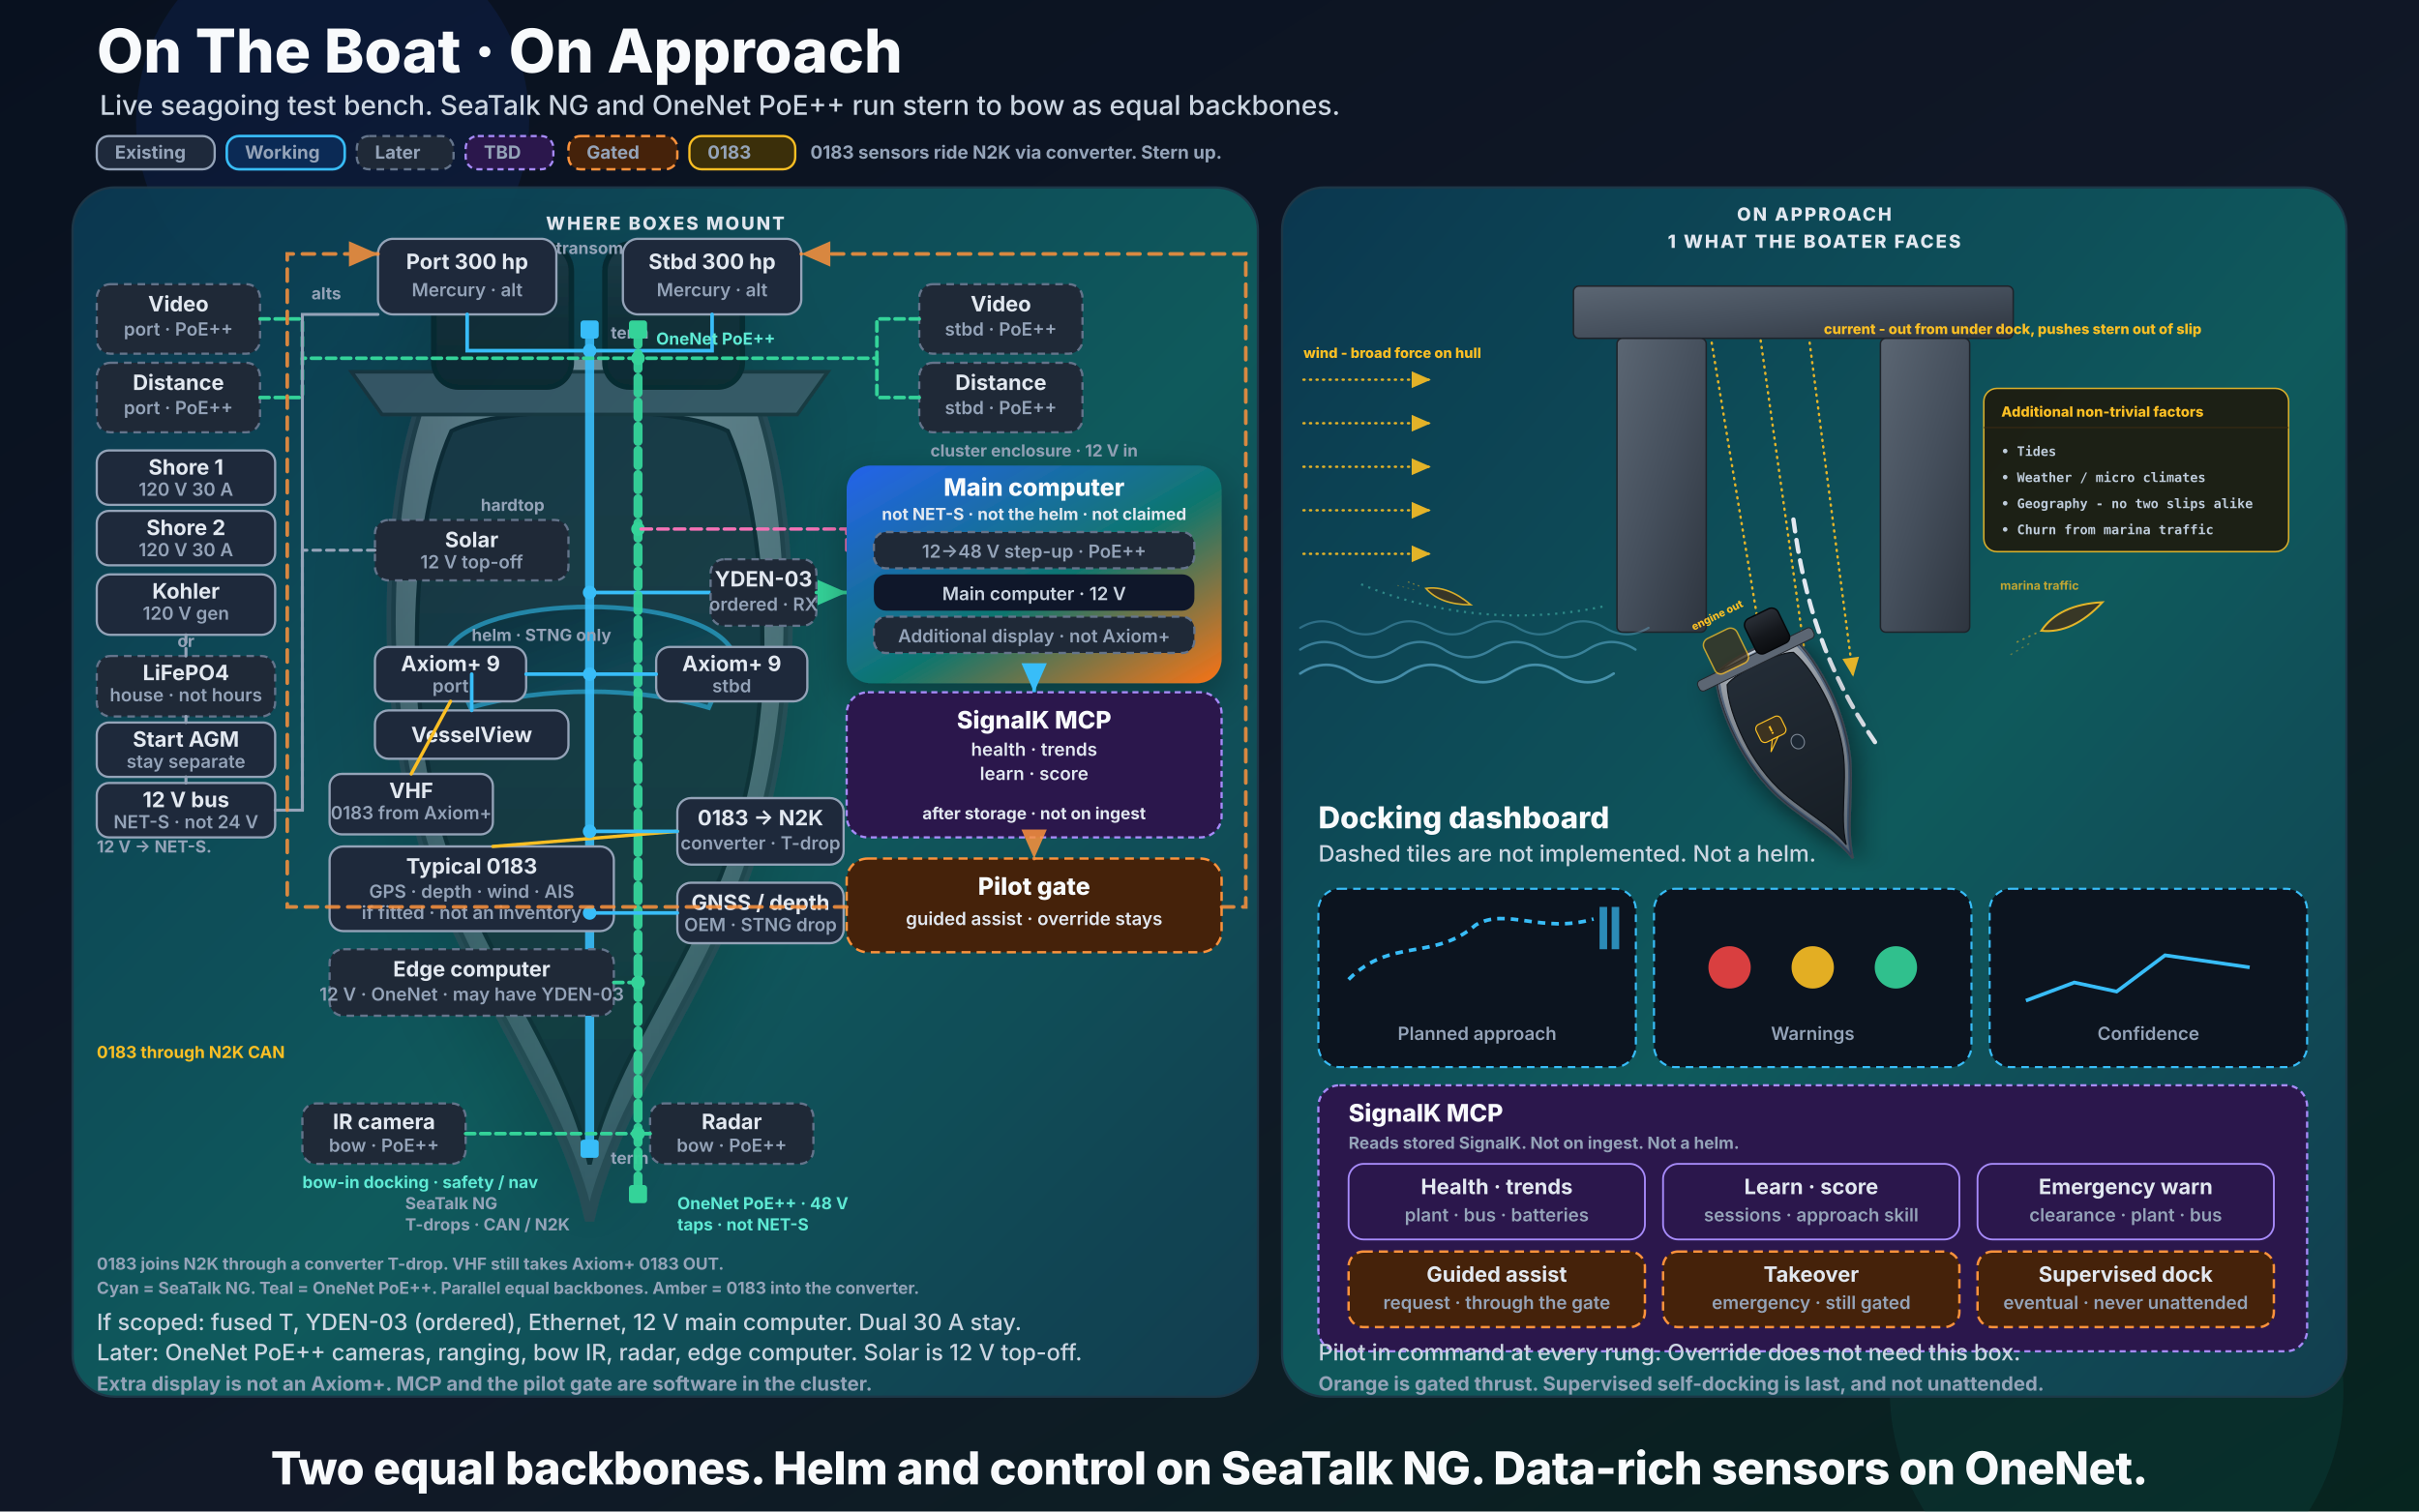
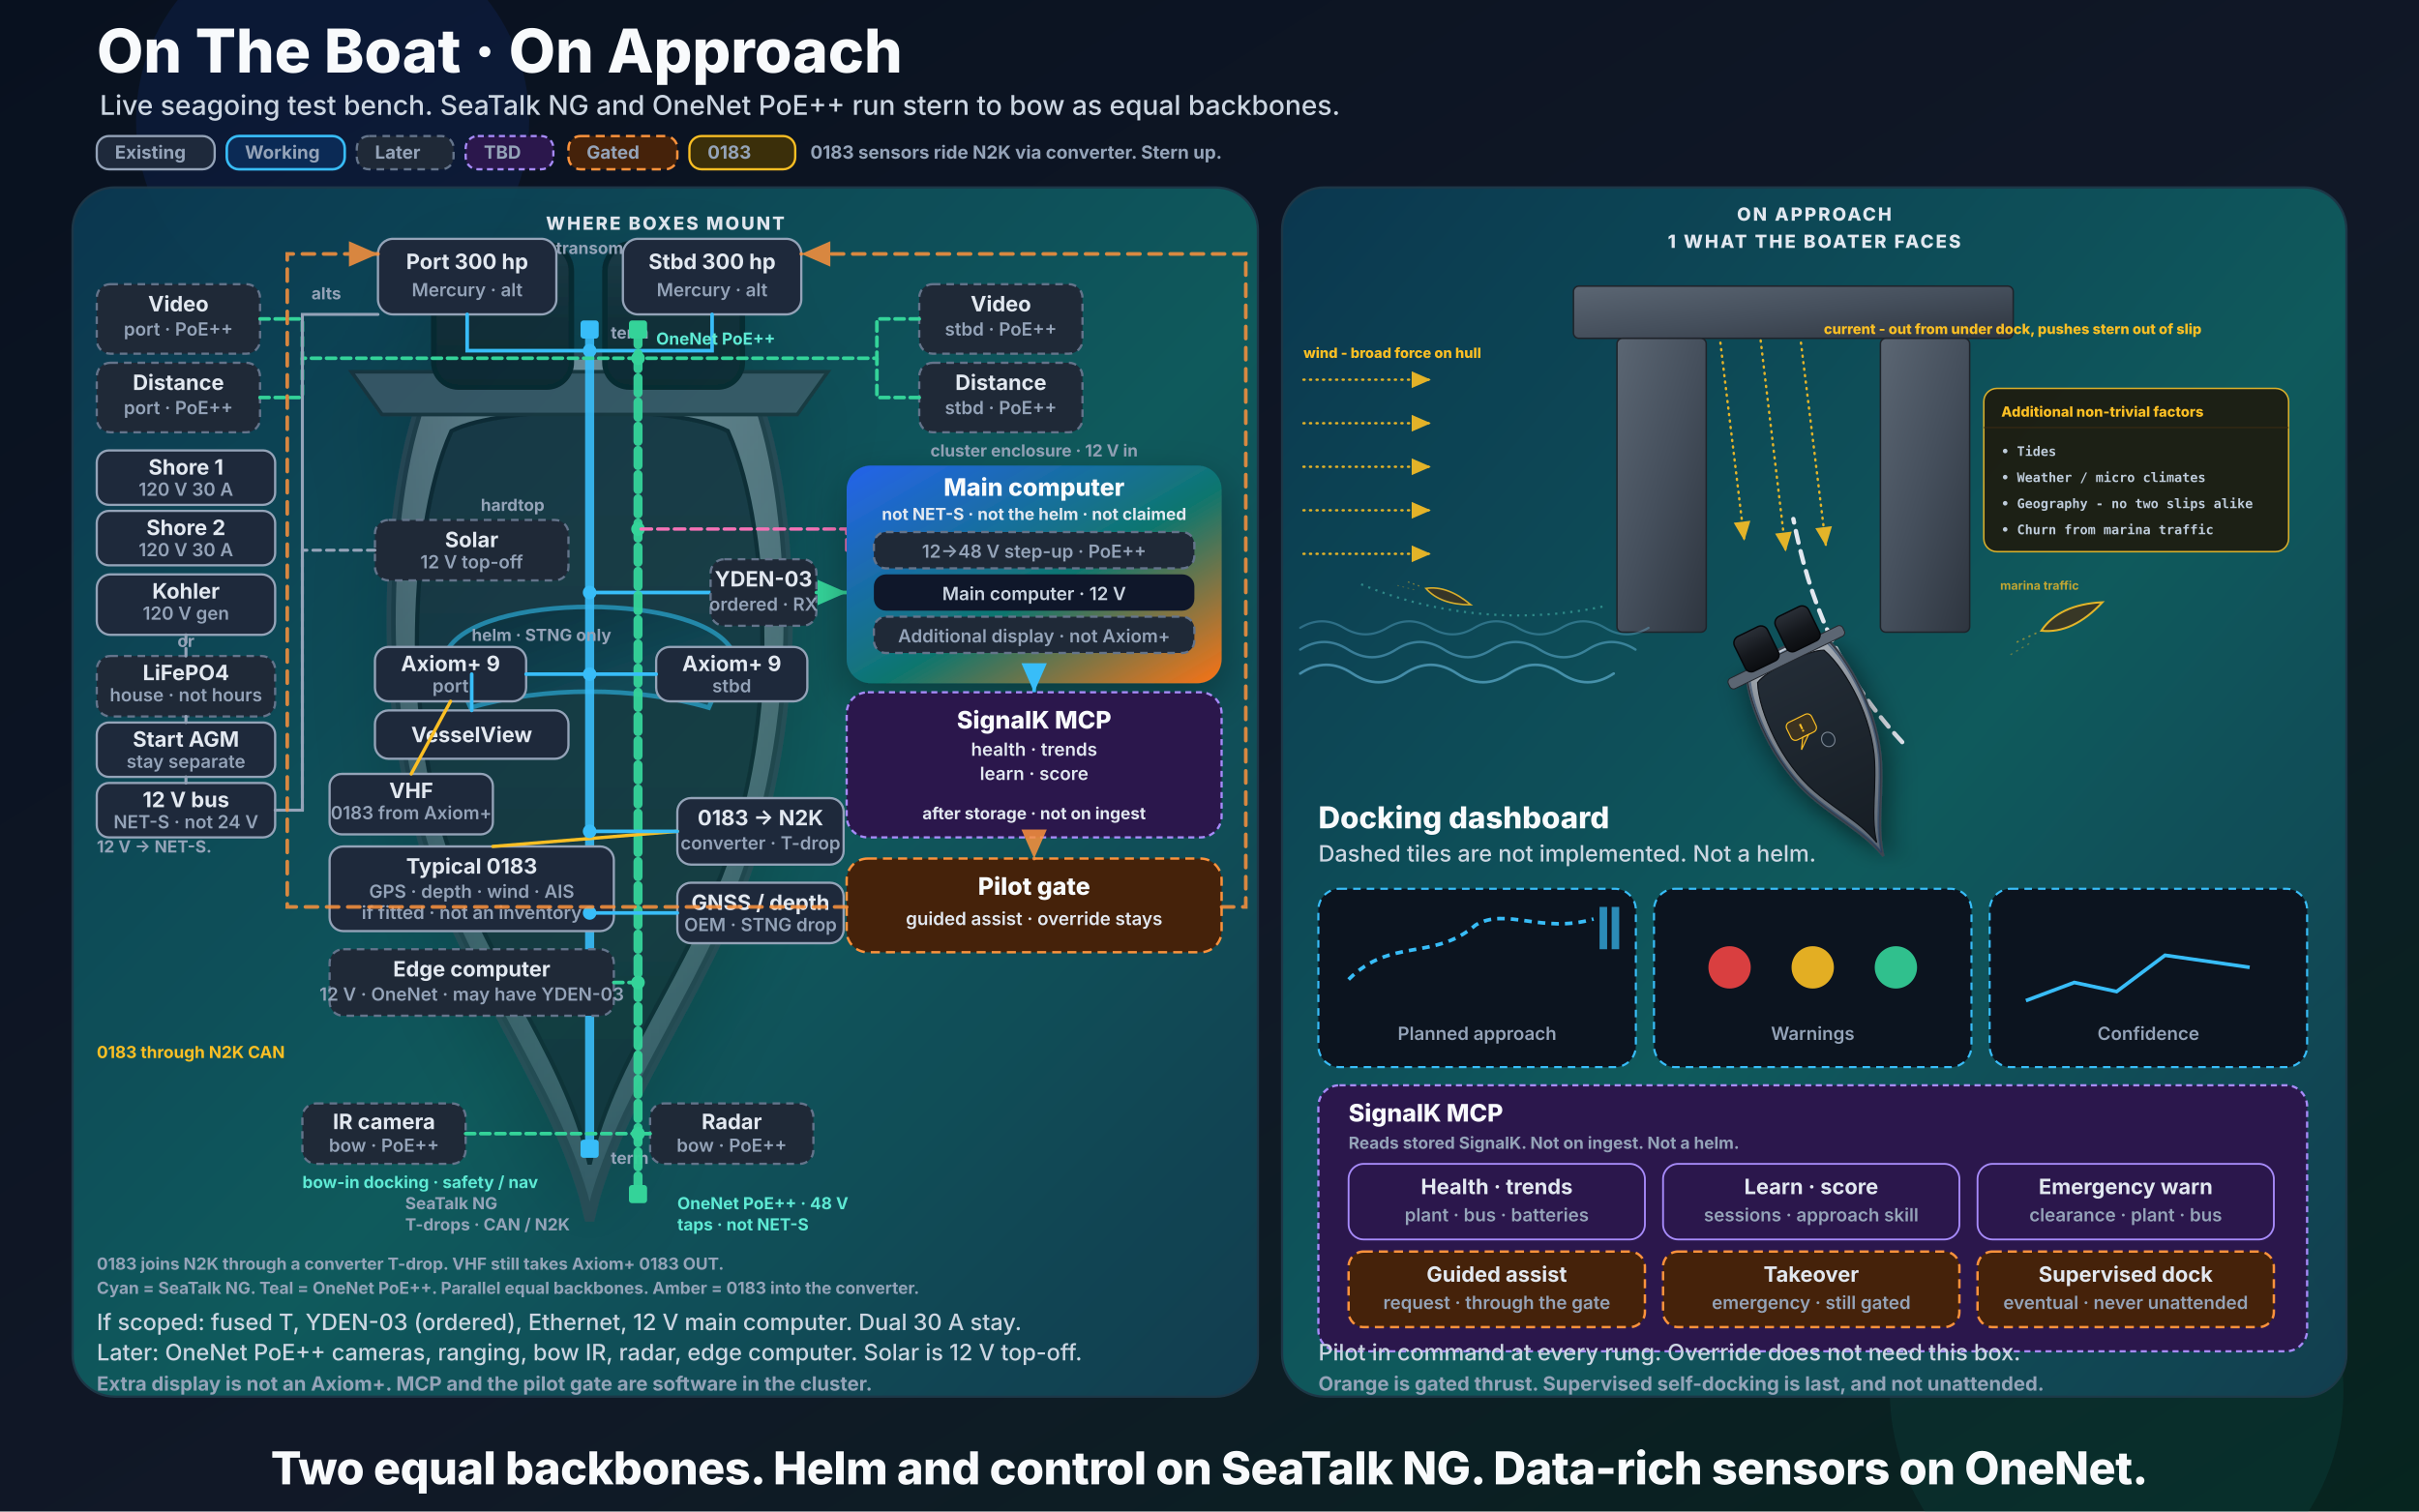
<svg xmlns="http://www.w3.org/2000/svg" width="1600" height="1000" viewBox="0 0 1600 1000" role="img" aria-labelledby="title desc">
  <defs>
    <linearGradient id="bg" x1="0" y1="0" x2="1" y2="1">
      <stop offset="0" stop-color="#08111f" />
      <stop offset="0.55" stop-color="#111827" />
      <stop offset="1" stop-color="#06251f" />
    </linearGradient>
    <linearGradient id="water" x1="0" y1="0" x2="1" y2="1">
      <stop offset="0" stop-color="#0b3a53" />
      <stop offset="0.55" stop-color="#0f5f61" />
      <stop offset="1" stop-color="#123f53" />
    </linearGradient>
    <linearGradient id="dock" x1="0" y1="0" x2="1" y2="1">
      <stop offset="0" stop-color="#5b6673" />
      <stop offset="0.5" stop-color="#454f5c" />
      <stop offset="1" stop-color="#2e353f" />
    </linearGradient>
    <linearGradient id="hull" x1="0" y1="1" x2="0" y2="0">
      <stop offset="0" stop-color="#54606d" />
      <stop offset="0.42" stop-color="#8b96a2" />
      <stop offset="0.78" stop-color="#b7c0cb" />
      <stop offset="1" stop-color="#c7cfd8" />
    </linearGradient>
    <linearGradient id="hullShade" x1="0" y1="0" x2="1" y2="0">
      <stop offset="0" stop-color="#000000" stop-opacity="0.28" />
      <stop offset="0.5" stop-color="#000000" stop-opacity="0" />
      <stop offset="1" stop-color="#000000" stop-opacity="0.22" />
    </linearGradient>
    <linearGradient id="deck" x1="0" y1="0" x2="0" y2="1">
      <stop offset="0" stop-color="#232c36" />
      <stop offset="1" stop-color="#161d24" />
    </linearGradient>
    <linearGradient id="darkGlass" x1="0" y1="0" x2="1" y2="1">
      <stop offset="0" stop-color="#0b1220" />
      <stop offset="1" stop-color="#164e63" />
    </linearGradient>
    <linearGradient id="cowl" x1="0" y1="0" x2="0" y2="1">
      <stop offset="0" stop-color="#2a2f37" />
      <stop offset="0.55" stop-color="#15181d" />
      <stop offset="1" stop-color="#0b0d10" />
    </linearGradient>
    <linearGradient id="cluster" x1="0" y1="0" x2="1" y2="1">
      <stop offset="0" stop-color="#2563eb" />
      <stop offset="0.55" stop-color="#0f766e" />
      <stop offset="1" stop-color="#f97316" />
    </linearGradient>
    <filter id="shadow" x="-20%" y="-20%" width="140%" height="140%">
      <feDropShadow dx="0" dy="10" stdDeviation="14" flood-color="#000" flood-opacity="0.32" />
    </filter>
    <filter id="hullshadow" x="-30%" y="-30%" width="160%" height="160%">
      <feDropShadow dx="0" dy="10" stdDeviation="14" flood-color="#000000" flood-opacity="0.5" />
    </filter>
    <marker id="arrowC" markerWidth="10" markerHeight="10" refX="8" refY="3.5" orient="auto">
      <path d="M0,0 L8,3.5 L0,7 z" fill="#38bdf8" />
    </marker>
    <marker id="arrowG" markerWidth="10" markerHeight="10" refX="8" refY="3.5" orient="auto">
      <path d="M0,0 L8,3.5 L0,7 z" fill="#34d399" />
    </marker>
    <marker id="arrowO" markerWidth="10" markerHeight="10" refX="8" refY="3.5" orient="auto">
      <path d="M0,0 L8,3.5 L0,7 z" fill="#fb923c" />
    </marker>
    <marker id="arrowH" markerWidth="10" markerHeight="10" refX="8" refY="3.5" orient="auto">
      <path d="M0,0 L8,3.5 L0,7 z" fill="#fbbf24" />
    </marker>
    <style>
      .title{font:800 40px -apple-system,BlinkMacSystemFont,"Segoe UI",sans-serif;fill:#f8fafc}
      .sub{font:500 18px -apple-system,BlinkMacSystemFont,"Segoe UI",sans-serif;fill:#cbd5e1}
      .h{font:800 20px -apple-system,BlinkMacSystemFont,"Segoe UI",sans-serif;fill:#f8fafc}
      .h2{font:800 16px -apple-system,BlinkMacSystemFont,"Segoe UI",sans-serif;fill:#f8fafc}
      .s{font:500 15px -apple-system,BlinkMacSystemFont,"Segoe UI",sans-serif;fill:#cbd5e1}
      .t{font:700 13px -apple-system,BlinkMacSystemFont,"Segoe UI",sans-serif;fill:#94a3b8}
      .key{font:700 12px -apple-system,BlinkMacSystemFont,"Segoe UI",sans-serif;fill:#94a3b8}
      .orient{font:800 12px -apple-system,BlinkMacSystemFont,"Segoe UI",sans-serif;fill:#e2e8f0;letter-spacing:1.3}
      .boxn{font:700 14px -apple-system,BlinkMacSystemFont,"Segoe UI",sans-serif;fill:#e2e8f0;text-anchor:middle}
      .boxs{font:600 12px -apple-system,BlinkMacSystemFont,"Segoe UI",sans-serif;fill:#94a3b8;text-anchor:middle}
      .tiny{font:700 11px -apple-system,BlinkMacSystemFont,"Segoe UI",sans-serif;fill:#94a3b8}
      .lede{font:800 13px -apple-system,BlinkMacSystemFont,"Segoe UI",sans-serif;letter-spacing:0}
      .mono{font:700 12px ui-monospace,SFMono-Regular,Menlo,Consolas,monospace;fill:#dbeafe;letter-spacing:0}
      .panel{fill:#111827;stroke:#263244;stroke-width:1.6;filter:url(#shadow)}
      .exist{fill:#1e293b;stroke:#94a3b8;stroke-width:1.5}
      .work{fill:#0b2a55;stroke:#38bdf8;stroke-width:1.7}
      .future{fill:#1f2937;stroke:#64748b;stroke-width:1.5;stroke-dasharray:5 4}
      .tbd{fill:#2b174c;stroke:#a78bfa;stroke-width:1.5;stroke-dasharray:4 3}
      .gate{fill:#45220a;stroke:#fb923c;stroke-width:1.6;stroke-dasharray:6 4}
      .laterView{fill:#0c141f;stroke:#38bdf8;stroke-width:1.4;stroke-dasharray:5 4}
      .n2k{stroke:#38bdf8;stroke-width:6;fill:none;stroke-linecap:round;opacity:0.9}
      .n2kdrop{stroke:#38bdf8;stroke-width:2.4;fill:none;stroke-linecap:round}
      .data{stroke:#38bdf8;stroke-width:2.4;fill:none;marker-end:url(#arrowC);stroke-linecap:round}
      .one{stroke:#34d399;stroke-width:6;fill:none;stroke-dasharray:10 6;stroke-linecap:round;opacity:0.95}
      .onedrop{stroke:#34d399;stroke-width:2.4;fill:none;stroke-dasharray:6 4;stroke-linecap:round}
      .oned{stroke:#34d399;stroke-width:2.4;fill:none;stroke-dasharray:7 5;marker-end:url(#arrowG);stroke-linecap:round}
      .eth{stroke:#34d399;stroke-width:2.4;fill:none;marker-end:url(#arrowG);stroke-linecap:round}
      .pwr{stroke:#94a3b8;stroke-width:2;fill:none;stroke-linecap:round}
      .pwrd{stroke:#94a3b8;stroke-width:2;fill:none;stroke-dasharray:5 4;stroke-linecap:round}
      .n0183{stroke:#fbbf24;stroke-width:2.2;fill:none;stroke-linecap:round}
      .act{stroke:#fb923c;stroke-width:2.4;fill:none;stroke-dasharray:8 6;marker-end:url(#arrowO);stroke-linecap:round;opacity:0.85}
      .plan{stroke:#e2e8f0;stroke-width:3.5;fill:none;stroke-dasharray:10 8;stroke-linecap:round;opacity:0.85}
      .reverse{stroke:#e2e8f0;stroke-width:4;fill:none;stroke-linecap:round;stroke-dasharray:11 8}
      .hazard{stroke:#fbbf24;stroke-width:2.2;fill:none;marker-end:url(#arrowH);stroke-dasharray:1 5;stroke-linecap:round;opacity:0.9}
      .v48{stroke:#f472b6;stroke-width:2.2;fill:none;stroke-dasharray:7 4;stroke-linecap:round;stroke-linejoin:round}
      .take{font:800 30px -apple-system,BlinkMacSystemFont,"Segoe UI",sans-serif;fill:#f8fafc;letter-spacing:-0.3px}
    </style>
  </defs>
  <rect width="1600" height="1000" fill="url(#bg)" />
  <circle cx="220" cy="80" r="130" fill="#1d4ed8" opacity="0.12" />
  <circle cx="1400" cy="920" r="150" fill="#0f766e" opacity="0.14" />
  <text x="64" y="48" class="title">On The Boat · On Approach</text>
  <text x="66" y="76" class="sub">Live seagoing test bench. SeaTalk NG and OneNet PoE++ run stern to bow as equal backbones.</text>
  <rect x="64" y="90" width="78" height="22" rx="8" class="exist" />
  <text x="76" y="105" class="key">Existing</text>
  <rect x="150" y="90" width="78" height="22" rx="8" class="work" />
  <text x="162" y="105" class="key">Working</text>
  <rect x="236" y="90" width="64" height="22" rx="8" class="future" />
  <text x="248" y="105" class="key">Later</text>
  <rect x="308" y="90" width="58" height="22" rx="8" class="tbd" />
  <text x="320" y="105" class="key">TBD</text>
  <rect x="376" y="90" width="72" height="22" rx="8" class="gate" />
  <text x="388" y="105" class="key">Gated</text>
  <rect x="456" y="90" width="70" height="22" rx="8" fill="#3b2f0a" stroke="#fbbf24" stroke-width="1.5" />
  <text x="468" y="105" class="key">0183</text>
  <text x="536" y="105" class="key">0183 sensors ride N2K via converter. Stern up.</text>
  <rect x="48" y="124" width="784" height="800" rx="28" fill="url(#water)" opacity="0.92" stroke="#1e3a4a" stroke-width="1.5" />
  <text x="440" y="152" text-anchor="middle" class="orient">WHERE BOXES MOUNT</text>
  <g id="hull" opacity="0.5" transform="translate(390 250) scale(2.02) translate(-533 -332)" filter="url(#shadow)">
    <path d="M481 332 C472 352 468 382 468 412 C468 442 474 478 486 505 C496 528 508 548 518 568 C524 580 528 590 531 600 L533 608 L535 600 C538 590 542 580 548 568 C558 548 570 528 580 505 C592 478 598 442 598 412 C598 382 594 352 585 332 C566 322 500 322 481 332 Z" fill="url(#hull)" stroke="#3d4551" stroke-width="3" />
    <path d="M481 332 C472 352 468 382 468 412 C468 442 474 478 486 505 C496 528 508 548 518 568 C524 580 528 590 531 600 L533 608 L535 600 C538 590 542 580 548 568 C558 548 570 528 580 505 C592 478 598 442 598 412 C598 382 594 352 585 332 C566 322 500 322 481 332 Z" fill="url(#hullShade)" />
    <path d="M481 332 C472 352 468 382 468 412 C468 442 474 478 486 505 C496 528 508 548 518 568 C524 580 528 590 531 600 L533 608 L535 600 C538 590 542 580 548 568 C558 548 570 528 580 505 C592 478 598 442 598 412 C598 382 594 352 585 332 C566 322 500 322 481 332 Z" fill="url(#deck)" stroke="#0d1116" stroke-width="1.6" transform="translate(533 466) scale(0.87) translate(-533 -466)" />
    <path d="M455 330 L611 330 L601 344 L465 344 Z" fill="#5c6673" stroke="#22262c" stroke-width="1.2" />
    <path d="M491 288 h27 a9 9 0 0 1 9 9 v30 a8 8 0 0 1 -8 8 h-29 a8 8 0 0 1 -8 -8 v-30 a9 9 0 0 1 9 -9 Z" fill="url(#cowl)" stroke="#05070a" stroke-width="1.8" />
    <path d="M547 288 h27 a9 9 0 0 1 9 9 v30 a8 8 0 0 1 -8 8 h-29 a8 8 0 0 1 -8 -8 v-30 a9 9 0 0 1 9 -9 Z" fill="url(#cowl)" stroke="#05070a" stroke-width="1.8" />
    <path d="M486 422 C495 402 571 402 580 422 L572 440 C548 433 518 433 494 440 Z" fill="url(#darkGlass)" stroke="#38bdf8" stroke-width="1.5" />
  </g>
  <text x="390" y="168" text-anchor="middle" class="tiny">transom</text>
  <rect x="250" y="158" width="118" height="50" rx="10" class="exist" />
  <text x="309" y="178" class="boxn">Port 300 hp</text>
  <text x="309" y="196" class="boxs">Mercury · alt</text>
  <rect x="412" y="158" width="118" height="50" rx="10" class="exist" />
  <text x="471" y="178" class="boxn">Stbd 300 hp</text>
  <text x="471" y="196" class="boxs">Mercury · alt</text>
  <rect x="64" y="188" width="108" height="46" rx="9" class="future" />
  <text x="118" y="206" class="boxn">Video</text>
  <text x="118" y="222" class="boxs">port · PoE++</text>
  <rect x="64" y="240" width="108" height="46" rx="9" class="future" />
  <text x="118" y="258" class="boxn">Distance</text>
  <text x="118" y="274" class="boxs">port · PoE++</text>
  <rect x="608" y="188" width="108" height="46" rx="9" class="future" />
  <text x="662" y="206" class="boxn">Video</text>
  <text x="662" y="222" class="boxs">stbd · PoE++</text>
  <rect x="608" y="240" width="108" height="46" rx="9" class="future" />
  <text x="662" y="258" class="boxn">Distance</text>
  <text x="662" y="274" class="boxs">stbd · PoE++</text>
  <path d="M390 218 L390 760" class="n2k" />
  <rect x="384" y="212" width="12" height="12" rx="2" fill="#38bdf8" />
  <rect x="384" y="754" width="12" height="12" rx="2" fill="#38bdf8" />
  <text x="404" y="224" class="tiny">term</text>
  <text x="404" y="770" class="tiny">term</text>
  <path d="M309 208 L309 232 L390 232" class="n2kdrop" />
  <path d="M471 208 L471 232 L390 232" class="n2kdrop" />
  <circle cx="390" cy="232" r="4.5" fill="#38bdf8" />
  <path d="M390 392 L470 392" class="n2kdrop" />
  <circle cx="390" cy="392" r="4.5" fill="#38bdf8" />
  <text x="268" y="800" class="tiny">SeaTalk NG</text>
  <text x="268" y="814" class="tiny">T-drops · CAN / N2K</text>
  <rect x="470" y="370" width="70" height="44" rx="9" class="future" />
  <text x="505" y="388" class="boxn">YDEN-03</text>
  <text x="505" y="404" class="boxs">ordered · RX</text>
  <path d="M540 392 L560 392" class="eth" />
  <path d="M422 218 L422 790" class="one" />
  <rect x="416" y="212" width="12" height="12" rx="2" fill="#34d399" />
  <rect x="416" y="784" width="12" height="12" rx="2" fill="#34d399" />
  <path d="M172 211 H200 V237 H422" class="onedrop" />
  <path d="M172 263 H200 V237" class="onedrop" />
  <path d="M608 211 H580 V237 H422" class="onedrop" />
  <path d="M608 263 H580 V237" class="onedrop" />
  <circle cx="422" cy="237" r="4.5" fill="#34d399" />
  <circle cx="422" cy="350" r="4.5" fill="#34d399" />
  <circle cx="422" cy="650" r="4.5" fill="#34d399" />
  <circle cx="422" cy="750" r="4.5" fill="#34d399" />
  <path d="M560 364 V350 H422" class="v48" />
  <text x="434" y="228" class="tiny" style="fill:#5eead4">OneNet PoE++</text>
  <text x="448" y="800" class="tiny" style="fill:#5eead4">OneNet PoE++ · 48 V</text>
  <text x="448" y="814" class="tiny" style="fill:#5eead4">taps · not NET-S</text>
  <text x="318" y="338" class="tiny">hardtop</text>
  <rect x="248" y="344" width="128" height="40" rx="9" class="future" />
  <text x="312" y="362" class="boxn">Solar</text>
  <text x="312" y="376" class="boxs">12 V top-off</text>
  <path d="M248 364 H200 V536" class="pwrd" />
  <text x="312" y="424" class="tiny">helm · STNG only</text>
  <rect x="248" y="428" width="100" height="36" rx="9" class="exist" />
  <text x="298" y="444" class="boxn">Axiom+ 9</text>
  <text x="298" y="458" class="boxs">port</text>
  <path d="M348 446 H390" class="n2kdrop" />
  <rect x="434" y="428" width="100" height="36" rx="9" class="exist" />
  <text x="484" y="444" class="boxn">Axiom+ 9</text>
  <text x="484" y="458" class="boxs">stbd</text>
  <path d="M434 446 L390 446" class="n2kdrop" />
  <circle cx="390" cy="446" r="4.5" fill="#38bdf8" />
  <rect x="248" y="470" width="128" height="32" rx="9" class="exist" />
  <text x="312" y="491" class="boxn">VesselView</text>
  <path d="M312 470 V446" class="n2kdrop" />
  <rect x="218" y="512" width="108" height="40" rx="8" class="exist" />
  <text x="272" y="528" class="boxn">VHF</text>
  <text x="272" y="542" class="boxs">0183 from Axiom+</text>
  <rect x="218" y="560" width="188" height="56" rx="9" class="exist" />
  <text x="312" y="578" class="boxn">Typical 0183</text>
  <text x="312" y="594" class="boxs">GPS · depth · wind · AIS</text>
  <text x="312" y="608" class="boxs">if fitted · not an inventory</text>
  <rect x="448" y="528" width="110" height="44" rx="9" class="exist" />
  <text x="503" y="546" class="boxn">0183 → N2K</text>
  <text x="503" y="562" class="boxs">converter · T-drop</text>
  <path d="M326 560 L448 550" class="n0183" />
  <path d="M448 550 L390 550" class="n2kdrop" />
  <circle cx="390" cy="550" r="4.5" fill="#38bdf8" />
  <path d="M298 464 L272 512" class="n0183" />
  <rect x="448" y="584" width="110" height="40" rx="9" class="exist" />
  <text x="503" y="602" class="boxn">GNSS / depth</text>
  <text x="503" y="616" class="boxs">OEM · STNG drop</text>
  <path d="M448 604 L390 604" class="n2kdrop" />
  <circle cx="390" cy="604" r="4.5" fill="#38bdf8" />
  <text x="64" y="700" class="tiny" style="fill:#fbbf24">0183 through N2K CAN</text>
  <rect x="64" y="298" width="118" height="36" rx="8" class="exist" />
  <text x="123" y="314" class="boxn">Shore 1</text>
  <text x="123" y="328" class="boxs">120 V 30 A</text>
  <rect x="64" y="338" width="118" height="36" rx="8" class="exist" />
  <text x="123" y="354" class="boxn">Shore 2</text>
  <text x="123" y="368" class="boxs">120 V 30 A</text>
  <rect x="64" y="380" width="118" height="40" rx="9" class="exist" />
  <text x="123" y="396" class="boxn">Kohler</text>
  <text x="123" y="410" class="boxs">120 V gen</text>
  <text x="123" y="428" text-anchor="middle" class="tiny">or</text>
  <rect x="64" y="434" width="118" height="40" rx="9" class="future" />
  <text x="123" y="450" class="boxn">LiFePO4</text>
  <text x="123" y="464" class="boxs">house · not hours</text>
  <rect x="64" y="478" width="118" height="36" rx="8" class="exist" />
  <text x="123" y="494" class="boxn">Start AGM</text>
  <text x="123" y="508" class="boxs">stay separate</text>
  <rect x="64" y="518" width="118" height="36" rx="8" class="exist" />
  <text x="123" y="534" class="boxn">12 V bus</text>
  <text x="123" y="548" class="boxs">NET-S · not 24 V</text>
  <path d="M123 420 V434" class="pwrd" />
  <path d="M123 474 V478" class="pwr" />
  <path d="M123 514 V518" class="pwr" />
  <path d="M250 208 H200 V536 H182" class="pwr" />
  <text x="206" y="198" class="tiny">alts</text>
  <text x="64" y="564" class="tiny">12 V → NET-S.</text>
  <text x="684" y="302" text-anchor="middle" class="tiny">cluster enclosure · 12 V in</text>
  <rect x="560" y="308" width="248" height="144" rx="16" fill="url(#cluster)" filter="url(#shadow)" />
  <text x="684" y="328" text-anchor="middle" class="h2">Main computer</text>
  <text x="684" y="344" text-anchor="middle" class="tiny" style="fill:#e2e8f0">not NET-S · not the helm · not claimed</text>
  <rect x="578" y="352" width="212" height="24" rx="8" class="future" />
  <text x="684" y="369" text-anchor="middle" class="boxs">12→48 V step-up · PoE++</text>
  <rect x="578" y="380" width="212" height="24" rx="8" fill="#0f172a" />
  <text x="684" y="397" text-anchor="middle" class="boxs" style="fill:#cbd5e1">Main computer · 12 V</text>
  <rect x="578" y="408" width="212" height="24" rx="8" class="future" />
  <text x="684" y="425" text-anchor="middle" class="boxs">Additional display · not Axiom+</text>
  <rect x="218" y="628" width="188" height="44" rx="9" class="future" />
  <text x="312" y="646" class="boxn">Edge computer</text>
  <text x="312" y="662" class="boxs">12 V · OneNet · may have YDEN-03</text>
  <path d="M406 650 H422" class="onedrop" />
  <path d="M684 452 L684 458" class="data" />
  <rect x="560" y="458" width="248" height="96" rx="14" class="tbd" />
  <text x="684" y="482" text-anchor="middle" class="h2">SignalK MCP</text>
  <text x="684" y="500" text-anchor="middle" class="boxs" style="fill:#e2e8f0">health · trends</text>
  <text x="684" y="516" text-anchor="middle" class="boxs" style="fill:#e2e8f0">learn · score</text>
  <text x="684" y="542" text-anchor="middle" class="tiny" style="fill:#e2e8f0">after storage · not on ingest</text>
  <rect x="560" y="568" width="248" height="62" rx="14" class="gate" />
  <text x="684" y="592" text-anchor="middle" class="h2">Pilot gate</text>
  <text x="684" y="612" text-anchor="middle" class="boxs" style="fill:#e2e8f0">guided assist · override stays</text>
  <path d="M684 554 L684 568" class="act" />
  <path d="M560 600 H190 V168 H250" class="act" />
  <path d="M808 600 H824 V168 H530" class="act" />
  <rect x="200" y="730" width="108" height="40" rx="9" class="future" />
  <text x="254" y="747" class="boxn">IR camera</text>
  <text x="254" y="762" class="boxs">bow · PoE++</text>
  <path d="M308 750 H422" class="onedrop" />
  <rect x="430" y="730" width="108" height="40" rx="9" class="future" />
  <text x="484" y="747" class="boxn">Radar</text>
  <text x="484" y="762" class="boxs">bow · PoE++</text>
  <path d="M430 750 H422" class="onedrop" />
  <text x="200" y="786" class="tiny" style="fill:#5eead4">bow-in docking · safety / nav</text>
  <text x="64" y="840" class="tiny">0183 joins N2K through a converter T-drop. VHF still takes Axiom+ 0183 OUT.</text>
  <text x="64" y="856" class="tiny">Cyan = SeaTalk NG. Teal = OneNet PoE++. Parallel equal backbones. Amber = 0183 into the converter.</text>
  <text x="64" y="880" class="s">If scoped: fused T, YDEN-03 (ordered), Ethernet, 12 V main computer. Dual 30 A stay.</text>
  <text x="64" y="900" class="s">Later: OneNet PoE++ cameras, ranging, bow IR, radar, edge computer. Solar is 12 V top-off.</text>
  <text x="64" y="920" class="t">Extra display is not an Axiom+. MCP and the pilot gate are software in the cluster.</text>
  <rect x="848" y="124" width="704" height="800" rx="28" fill="url(#water)" opacity="0.92" stroke="#1e3a4a" stroke-width="1.5" />
  <text x="1200" y="146" text-anchor="middle" class="orient">ON APPROACH</text>
  <text x="1200" y="164" text-anchor="middle" class="orient">1  WHAT THE BOATER FACES</text>
  <g id="scene-approach" transform="translate(860 172) scale(0.72) translate(-92 -262)">
    <g id="slip-dock-approach">
      <rect x="343" y="286" width="404" height="48" rx="5" fill="url(#dock)" stroke="#1f242b" stroke-width="1.4" />
      <rect x="383" y="334" width="82" height="270" rx="5" fill="url(#dock)" stroke="#1f242b" stroke-width="1.4" />
      <rect x="625" y="334" width="82" height="270" rx="5" fill="url(#dock)" stroke="#1f242b" stroke-width="1.4" />
    </g>
-     <path d="M620 705 C575 640 555 575 545 500" class="reverse" />
+     <path d="M645 705 C585 640 560 575 545 500" class="reverse" />
    <g id="wind-force">
      <path d="M95 372 L212 372" class="hazard" />
      <path d="M95 412 L212 412" class="hazard" />
      <path d="M95 452 L212 452" class="hazard" />
      <path d="M95 492 L212 492" class="hazard" />
      <path d="M95 532 L212 532" class="hazard" />
      <text x="95" y="352" class="lede" fill="#fbbf24">wind - broad force on hull</text>
    </g>
    <g id="current-force">
-       <path d="M470 338 L520 640" class="hazard" />
-       <path d="M515 336 L560 655" class="hazard" />
-       <path d="M560 338 L600 645" class="hazard" />
+       <path d="M478 338 L500 520" class="hazard" />
+       <path d="M515 336 L538 530" class="hazard" />
+       <path d="M552 338 L575 525" class="hazard" />
      <text x="573" y="330" class="lede" fill="#fbbf24">current - out from under dock, pushes stern out of slip</text>
    </g>
    <path d="M148 560 C220 590 300 596 372 580" stroke="#5eead4" stroke-width="2" opacity="0.4" fill="none" stroke-dasharray="2 5" />
    <g id="traffic-boat-2">
      <g transform="translate(230 572) rotate(20) scale(0.8) translate(-230 -572)">
        <path d="M200 572 Q222 560 255 572 Q222 584 200 572 Z" fill="#3d3320" stroke="#fbbf24" stroke-width="1.8" opacity="0.85" />
        <path d="M178 572 L196 572" stroke="#fbbf24" stroke-width="1.5" opacity="0.45" stroke-dasharray="2 4" />
        <path d="M168 580 L188 578" stroke="#fbbf24" stroke-width="1.1" opacity="0.3" stroke-dasharray="2 4" />
      </g>
    </g>
    <g id="waves-graphic" stroke="#7dd3fc" fill="none" stroke-linecap="round">
      <path d="M92 600 Q112 588 132 600 Q152 612 172 600 Q192 588 212 600 Q232 612 252 600 Q272 588 292 600 Q312 612 332 600 Q352 588 372 600 Q392 612 412 600" stroke-width="2" opacity="0.3" />
      <path d="M92 620 Q114 606 136 620 Q158 634 180 620 Q202 606 224 620 Q246 634 268 620 Q290 606 312 620 Q334 634 356 620 Q378 606 400 620" stroke-width="2.2" opacity="0.4" />
      <path d="M92 642 Q116 626 140 642 Q164 658 188 642 Q212 626 236 642 Q260 658 284 642 Q308 626 332 642 Q356 658 380 642" stroke-width="2.4" opacity="0.5" />
    </g>
    <g id="variability-list">
      <rect x="720" y="380" width="280" height="150" rx="12" fill="#1f1608" opacity="0.85" stroke="#fbbf24" stroke-width="1.4" />
      <text x="736" y="406" class="lede" fill="#fbbf24" style="font-size:13px">Additional non-trivial factors</text>
      <line x1="720" y1="416" x2="1000" y2="416" stroke="#3a2a12" stroke-width="1" />
      <text x="736" y="442" class="mono" opacity="0.85">• Tides</text>
      <text x="736" y="466" class="mono" opacity="0.85">• Weather / micro climates</text>
      <text x="736" y="490" class="mono" opacity="0.85">• Geography - no two slips alike</text>
      <text x="736" y="514" class="mono" opacity="0.85">• Churn from marina traffic</text>
    </g>
    <g id="traffic-boat">
      <g transform="rotate(-25 800 590)">
        <path d="M770 590 Q795 575 832 590 Q795 605 770 590 Z" fill="#3d3320" stroke="#fbbf24" stroke-width="1.8" opacity="0.9" />
        <path d="M745 590 L765 590" stroke="#fbbf24" stroke-width="1.5" opacity="0.5" stroke-dasharray="2 4" />
        <path d="M735 598 L755 596" stroke="#fbbf24" stroke-width="1.2" opacity="0.35" stroke-dasharray="2 4" />
      </g>
      <text x="735" y="565" class="tiny" style="fill:#fbbf24" opacity="0.75">marina traffic</text>
    </g>
-     <g id="boat-approach" transform="translate(20 250) rotate(-26 533 466) translate(533 466) scale(0.75) translate(-533 -466)">
+     <g id="boat-approach" transform="translate(48 248) rotate(-26 533 466) translate(533 466) scale(0.75) translate(-533 -466)">
      <path d="M481 332 C472 352 468 382 468 412 C468 442 474 478 486 505 C496 528 508 548 518 568 C524 580 528 590 531 600 L533 608 L535 600 C538 590 542 580 548 568 C558 548 570 528 580 505 C592 478 598 442 598 412 C598 382 594 352 585 332 C566 322 500 322 481 332 Z" fill="url(#hull)" stroke="#3d4551" stroke-width="3" filter="url(#hullshadow)" />
      <path d="M481 332 C472 352 468 382 468 412 C468 442 474 478 486 505 C496 528 508 548 518 568 C524 580 528 590 531 600 L533 608 L535 600 C538 590 542 580 548 568 C558 548 570 528 580 505 C592 478 598 442 598 412 C598 382 594 352 585 332 C566 322 500 322 481 332 Z" fill="url(#hullShade)" />
      <path d="M481 332 C472 352 468 382 468 412 C468 442 474 478 486 505 C496 528 508 548 518 568 C524 580 528 590 531 600 L533 608 L535 600 C538 590 542 580 548 568 C558 548 570 528 580 505 C592 478 598 442 598 412 C598 382 594 352 585 332 C566 322 500 322 481 332 Z" fill="none" stroke="#1e3a5f" stroke-width="2.2" opacity="0.55" transform="translate(533 466) scale(0.965) translate(-533 -466)" />
      <path d="M481 332 C472 352 468 382 468 412 C468 442 474 478 486 505 C496 528 508 548 518 568 C524 580 528 590 531 600 L533 608 L535 600 C538 590 542 580 548 568 C558 548 570 528 580 505 C592 478 598 442 598 412 C598 382 594 352 585 332 C566 322 500 322 481 332 Z" fill="url(#deck)" stroke="#0d1116" stroke-width="1.6" transform="translate(533 466) scale(0.87) translate(-533 -466)" />
      <rect x="455" y="330" width="156" height="14" rx="5" fill="#5c6673" stroke="#22262c" stroke-width="1.2" />
-       <path d="M491 288 h27 a9 9 0 0 1 9 9 v30 a8 8 0 0 1 -8 8 h-29 a8 8 0 0 1 -8 -8 v-30 a9 9 0 0 1 9 -9 Z" fill="#3d3320" stroke="#fbbf24" stroke-width="1.8" opacity="0.75" />
+       <path d="M491 288 h27 a9 9 0 0 1 9 9 v30 a8 8 0 0 1 -8 8 h-29 a8 8 0 0 1 -8 -8 v-30 a9 9 0 0 1 9 -9 Z" fill="url(#cowl)" stroke="#05070a" stroke-width="1.8" />
      <path d="M547 288 h27 a9 9 0 0 1 9 9 v30 a8 8 0 0 1 -8 8 h-29 a8 8 0 0 1 -8 -8 v-30 a9 9 0 0 1 9 -9 Z" fill="url(#cowl)" stroke="#05070a" stroke-width="1.8" />
-       <text x="480" y="272" class="lede" fill="#fbbf24">engine out</text>
      <ellipse cx="535" cy="450" rx="8" ry="9" fill="#1c2733" stroke="#7c8794" stroke-width="1.3" />
      <g id="passenger-pressure">
        <rect x="495" y="410" width="34" height="24" rx="6" fill="#3d3320" stroke="#fbbf24" stroke-width="1.4" />
        <path d="M508 434 L500 447 L516 434 Z" fill="#3d3320" stroke="#fbbf24" stroke-width="1.4" />
        <text x="512" y="428" text-anchor="middle" style="font:800 14px -apple-system,BlinkMacSystemFont,'Segoe UI',sans-serif;fill:#fbbf24">!</text>
      </g>
    </g>
  </g>
  <text x="872" y="548" class="h">Docking dashboard</text>
  <text x="872" y="570" class="s">Dashed tiles are not implemented. Not a helm.</text>
  <rect x="872" y="588" width="210" height="118" rx="14" class="laterView" />
  <path d="M892 648 C920 620 948 636 976 612 C996 600 1020 618 1054 608" stroke="#38bdf8" stroke-width="2.4" fill="none" stroke-dasharray="5 4" />
  <rect x="1058" y="600" width="5" height="28" fill="#38bdf8" opacity="0.7" />
  <rect x="1066" y="600" width="5" height="28" fill="#38bdf8" opacity="0.7" />
  <text x="977" y="688" text-anchor="middle" class="boxs">Planned approach</text>
  <rect x="1094" y="588" width="210" height="118" rx="14" class="laterView" />
  <circle cx="1144" cy="640" r="14" fill="#ef4444" opacity="0.9" />
  <circle cx="1199" cy="640" r="14" fill="#fbbf24" opacity="0.9" />
  <circle cx="1254" cy="640" r="14" fill="#34d399" opacity="0.9" />
  <text x="1199" y="688" text-anchor="middle" class="boxs">Warnings</text>
  <rect x="1316" y="588" width="210" height="118" rx="14" class="laterView" />
  <path d="M1340 662 L1372 650 L1400 656 L1432 632 L1488 640" stroke="#38bdf8" stroke-width="2.4" fill="none" />
  <text x="1421" y="688" text-anchor="middle" class="boxs">Confidence</text>
  <rect x="872" y="718" width="654" height="176" rx="14" class="tbd" />
  <text x="892" y="742" class="h2">SignalK MCP</text>
  <text x="892" y="760" class="tiny">Reads stored SignalK. Not on ingest. Not a helm.</text>
  <rect x="892" y="770" width="196" height="50" rx="10" fill="#2b174c" stroke="#a78bfa" stroke-width="1.2" />
  <text x="990" y="790" text-anchor="middle" class="boxn">Health · trends</text>
  <text x="990" y="808" text-anchor="middle" class="boxs">plant · bus · batteries</text>
  <rect x="1100" y="770" width="196" height="50" rx="10" fill="#2b174c" stroke="#a78bfa" stroke-width="1.2" />
  <text x="1198" y="790" text-anchor="middle" class="boxn">Learn · score</text>
  <text x="1198" y="808" text-anchor="middle" class="boxs">sessions · approach skill</text>
  <rect x="1308" y="770" width="196" height="50" rx="10" fill="#2b174c" stroke="#a78bfa" stroke-width="1.2" />
  <text x="1406" y="790" text-anchor="middle" class="boxn">Emergency warn</text>
  <text x="1406" y="808" text-anchor="middle" class="boxs">clearance · plant · bus</text>
  <rect x="892" y="828" width="196" height="50" rx="10" class="gate" />
  <text x="990" y="848" text-anchor="middle" class="boxn">Guided assist</text>
  <text x="990" y="866" text-anchor="middle" class="boxs">request · through the gate</text>
  <rect x="1100" y="828" width="196" height="50" rx="10" class="gate" />
  <text x="1198" y="848" text-anchor="middle" class="boxn">Takeover</text>
  <text x="1198" y="866" text-anchor="middle" class="boxs">emergency · still gated</text>
  <rect x="1308" y="828" width="196" height="50" rx="10" class="gate" />
  <text x="1406" y="848" text-anchor="middle" class="boxn">Supervised dock</text>
  <text x="1406" y="866" text-anchor="middle" class="boxs">eventual · never unattended</text>
  <text x="872" y="900" class="s">Pilot in command at every rung. Override does not need this box.</text>
  <text x="872" y="920" class="t">Orange is gated thrust. Supervised self-docking is last, and not unattended.</text>
  <text x="800" y="982" text-anchor="middle" class="take">Two equal backbones. Helm and control on SeaTalk NG. Data-rich sensors on OneNet.</text>
</svg>
